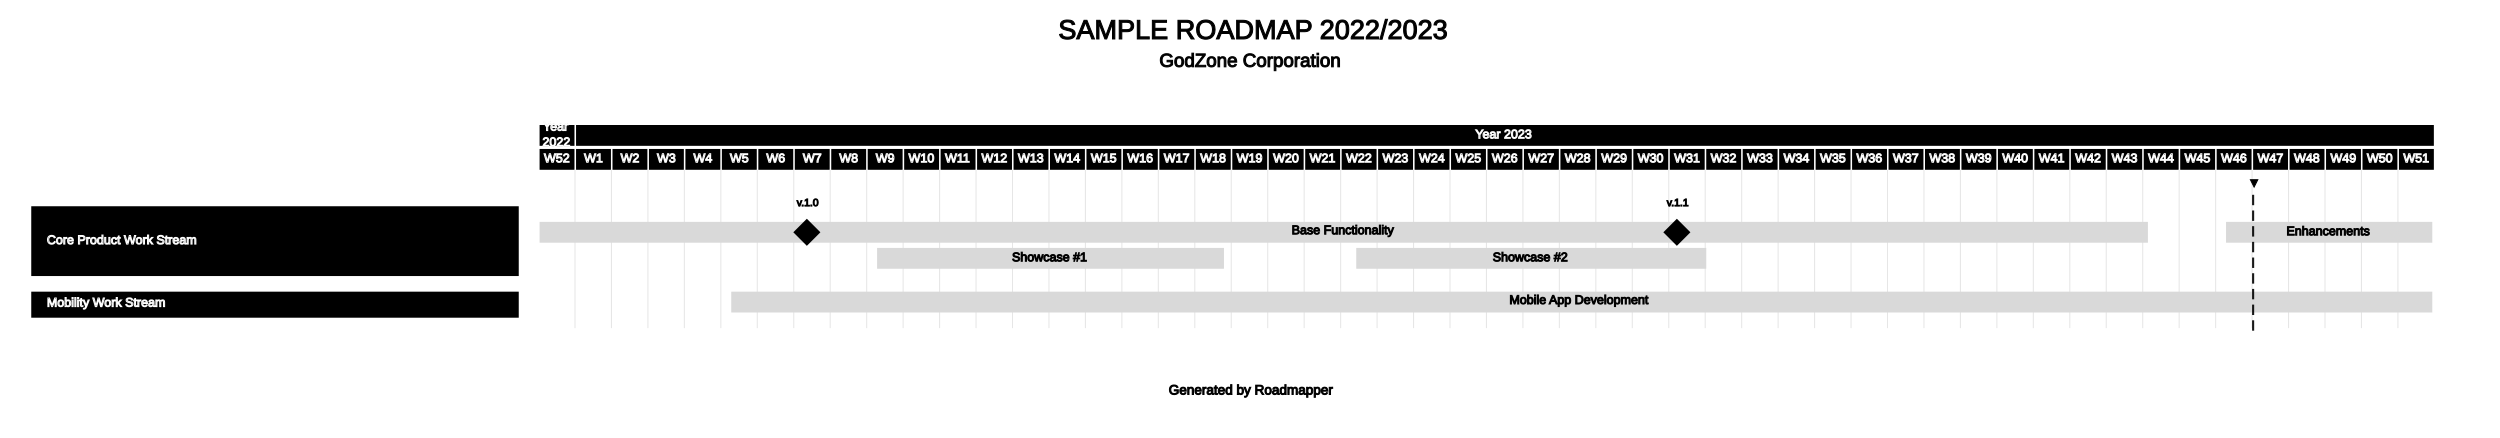
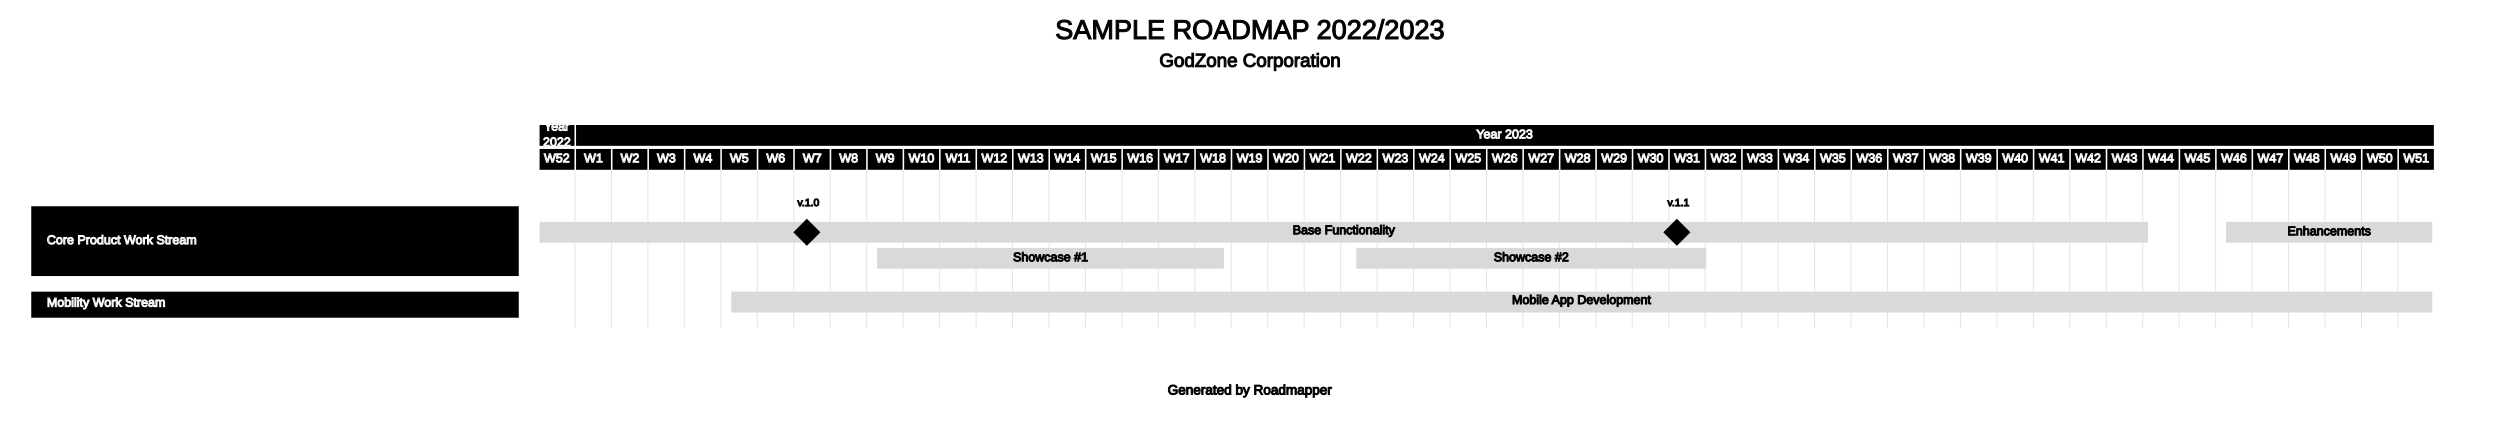
<svg xmlns="http://www.w3.org/2000/svg" width="2400" height="420" viewBox="0 0 2400 420">
  <defs>
</defs>
  <rect x="0" y="0" width="2400" height="1000" fill="#FFFFFF" />
-   <text x="1016.0" y="30" font-size="26" text-anchor="start" dominant-baseline="middle" font-family="Arial" stroke="#000000">SAMPLE ROADMAP 2022/2023</text>
+   <text x="1013.0" y="30" font-size="26" text-anchor="start" dominant-baseline="middle" font-family="Arial" stroke="#000000">SAMPLE ROADMAP 2022/2023</text>
  <text x="1113.0" y="59" font-size="18" text-anchor="start" dominant-baseline="middle" font-family="Arial" stroke="#000000">GodZone Corporation</text>
  <rect x="518.0" y="120" width="33.5" height="20" fill="#000000" />
-   <text x="521.25" y="117.0" font-size="12" stroke="#FFFFFF" text-anchor="start" dominant-baseline="hanging" font-family="Arial">Year</text>
-   <text x="520.75" y="132.0" font-size="12" stroke="#FFFFFF" text-anchor="start" dominant-baseline="hanging" font-family="Arial">2022</text>
+   <text x="522.25" y="117.0" font-size="12" stroke="#FFFFFF" text-anchor="start" dominant-baseline="hanging" font-family="Arial">Year</text>
+   <text x="521.25" y="132.0" font-size="12" stroke="#FFFFFF" text-anchor="start" dominant-baseline="hanging" font-family="Arial">2022</text>
  <rect x="553.0" y="120" width="1783.5" height="20" fill="#000000" />
-   <text x="1416.25" y="124.5" font-size="12" stroke="#FFFFFF" text-anchor="start" dominant-baseline="hanging" font-family="Arial">Year 2023</text>
+   <text x="1417.25" y="124.5" font-size="12" stroke="#FFFFFF" text-anchor="start" dominant-baseline="hanging" font-family="Arial">Year 2023</text>
  <rect x="518.0" y="143" width="33.5" height="20" fill="#000000" />
  <text x="522.25" y="147.5" font-size="12" stroke="#FFFFFF" text-anchor="start" dominant-baseline="hanging" font-family="Arial">W52</text>
  <rect x="553.0" y="143" width="33.5" height="20" fill="#000000" />
  <text x="560.75" y="147.5" font-size="12" stroke="#FFFFFF" text-anchor="start" dominant-baseline="hanging" font-family="Arial">W1</text>
  <rect x="588.0" y="143" width="33.5" height="20" fill="#000000" />
  <text x="595.75" y="147.5" font-size="12" stroke="#FFFFFF" text-anchor="start" dominant-baseline="hanging" font-family="Arial">W2</text>
  <rect x="623.0" y="143" width="33.5" height="20" fill="#000000" />
  <text x="630.75" y="147.5" font-size="12" stroke="#FFFFFF" text-anchor="start" dominant-baseline="hanging" font-family="Arial">W3</text>
  <rect x="658.0" y="143" width="33.5" height="20" fill="#000000" />
  <text x="665.75" y="147.5" font-size="12" stroke="#FFFFFF" text-anchor="start" dominant-baseline="hanging" font-family="Arial">W4</text>
  <rect x="693.0" y="143" width="33.5" height="20" fill="#000000" />
  <text x="700.75" y="147.5" font-size="12" stroke="#FFFFFF" text-anchor="start" dominant-baseline="hanging" font-family="Arial">W5</text>
  <rect x="728.0" y="143" width="33.5" height="20" fill="#000000" />
  <text x="735.75" y="147.5" font-size="12" stroke="#FFFFFF" text-anchor="start" dominant-baseline="hanging" font-family="Arial">W6</text>
  <rect x="763.0" y="143" width="33.5" height="20" fill="#000000" />
  <text x="770.75" y="147.5" font-size="12" stroke="#FFFFFF" text-anchor="start" dominant-baseline="hanging" font-family="Arial">W7</text>
  <rect x="798.0" y="143" width="33.5" height="20" fill="#000000" />
  <text x="805.75" y="147.5" font-size="12" stroke="#FFFFFF" text-anchor="start" dominant-baseline="hanging" font-family="Arial">W8</text>
  <rect x="833.0" y="143" width="33.5" height="20" fill="#000000" />
  <text x="840.75" y="147.5" font-size="12" stroke="#FFFFFF" text-anchor="start" dominant-baseline="hanging" font-family="Arial">W9</text>
  <rect x="868.0" y="143" width="33.5" height="20" fill="#000000" />
  <text x="872.25" y="147.5" font-size="12" stroke="#FFFFFF" text-anchor="start" dominant-baseline="hanging" font-family="Arial">W10</text>
  <rect x="903.0" y="143" width="33.5" height="20" fill="#000000" />
-   <text x="907.25" y="147.5" font-size="12" stroke="#FFFFFF" text-anchor="start" dominant-baseline="hanging" font-family="Arial">W11</text>
+   <text x="907.75" y="147.5" font-size="12" stroke="#FFFFFF" text-anchor="start" dominant-baseline="hanging" font-family="Arial">W11</text>
  <rect x="938.0" y="143" width="33.5" height="20" fill="#000000" />
  <text x="942.25" y="147.5" font-size="12" stroke="#FFFFFF" text-anchor="start" dominant-baseline="hanging" font-family="Arial">W12</text>
  <rect x="973.0" y="143" width="33.5" height="20" fill="#000000" />
  <text x="977.25" y="147.5" font-size="12" stroke="#FFFFFF" text-anchor="start" dominant-baseline="hanging" font-family="Arial">W13</text>
  <rect x="1008.0" y="143" width="33.5" height="20" fill="#000000" />
  <text x="1012.25" y="147.5" font-size="12" stroke="#FFFFFF" text-anchor="start" dominant-baseline="hanging" font-family="Arial">W14</text>
  <rect x="1043.0" y="143" width="33.5" height="20" fill="#000000" />
  <text x="1047.25" y="147.5" font-size="12" stroke="#FFFFFF" text-anchor="start" dominant-baseline="hanging" font-family="Arial">W15</text>
  <rect x="1078.0" y="143" width="33.5" height="20" fill="#000000" />
  <text x="1082.25" y="147.5" font-size="12" stroke="#FFFFFF" text-anchor="start" dominant-baseline="hanging" font-family="Arial">W16</text>
  <rect x="1113.0" y="143" width="33.5" height="20" fill="#000000" />
  <text x="1117.25" y="147.5" font-size="12" stroke="#FFFFFF" text-anchor="start" dominant-baseline="hanging" font-family="Arial">W17</text>
  <rect x="1148.0" y="143" width="33.5" height="20" fill="#000000" />
  <text x="1152.25" y="147.5" font-size="12" stroke="#FFFFFF" text-anchor="start" dominant-baseline="hanging" font-family="Arial">W18</text>
  <rect x="1183.0" y="143" width="33.5" height="20" fill="#000000" />
  <text x="1187.25" y="147.5" font-size="12" stroke="#FFFFFF" text-anchor="start" dominant-baseline="hanging" font-family="Arial">W19</text>
  <rect x="1218.0" y="143" width="33.5" height="20" fill="#000000" />
  <text x="1222.25" y="147.5" font-size="12" stroke="#FFFFFF" text-anchor="start" dominant-baseline="hanging" font-family="Arial">W20</text>
  <rect x="1253.0" y="143" width="33.5" height="20" fill="#000000" />
  <text x="1257.25" y="147.5" font-size="12" stroke="#FFFFFF" text-anchor="start" dominant-baseline="hanging" font-family="Arial">W21</text>
  <rect x="1288.0" y="143" width="33.5" height="20" fill="#000000" />
  <text x="1292.25" y="147.5" font-size="12" stroke="#FFFFFF" text-anchor="start" dominant-baseline="hanging" font-family="Arial">W22</text>
  <rect x="1323.0" y="143" width="33.5" height="20" fill="#000000" />
  <text x="1327.25" y="147.5" font-size="12" stroke="#FFFFFF" text-anchor="start" dominant-baseline="hanging" font-family="Arial">W23</text>
  <rect x="1358.0" y="143" width="33.5" height="20" fill="#000000" />
  <text x="1362.25" y="147.5" font-size="12" stroke="#FFFFFF" text-anchor="start" dominant-baseline="hanging" font-family="Arial">W24</text>
  <rect x="1393.0" y="143" width="33.5" height="20" fill="#000000" />
  <text x="1397.25" y="147.5" font-size="12" stroke="#FFFFFF" text-anchor="start" dominant-baseline="hanging" font-family="Arial">W25</text>
  <rect x="1428.0" y="143" width="33.5" height="20" fill="#000000" />
  <text x="1432.25" y="147.5" font-size="12" stroke="#FFFFFF" text-anchor="start" dominant-baseline="hanging" font-family="Arial">W26</text>
  <rect x="1463.0" y="143" width="33.5" height="20" fill="#000000" />
  <text x="1467.25" y="147.5" font-size="12" stroke="#FFFFFF" text-anchor="start" dominant-baseline="hanging" font-family="Arial">W27</text>
  <rect x="1498.0" y="143" width="33.5" height="20" fill="#000000" />
  <text x="1502.25" y="147.5" font-size="12" stroke="#FFFFFF" text-anchor="start" dominant-baseline="hanging" font-family="Arial">W28</text>
  <rect x="1533.0" y="143" width="33.5" height="20" fill="#000000" />
  <text x="1537.25" y="147.5" font-size="12" stroke="#FFFFFF" text-anchor="start" dominant-baseline="hanging" font-family="Arial">W29</text>
  <rect x="1568.0" y="143" width="33.5" height="20" fill="#000000" />
  <text x="1572.25" y="147.5" font-size="12" stroke="#FFFFFF" text-anchor="start" dominant-baseline="hanging" font-family="Arial">W30</text>
  <rect x="1603.0" y="143" width="33.5" height="20" fill="#000000" />
  <text x="1607.25" y="147.5" font-size="12" stroke="#FFFFFF" text-anchor="start" dominant-baseline="hanging" font-family="Arial">W31</text>
  <rect x="1638.0" y="143" width="33.5" height="20" fill="#000000" />
  <text x="1642.25" y="147.5" font-size="12" stroke="#FFFFFF" text-anchor="start" dominant-baseline="hanging" font-family="Arial">W32</text>
  <rect x="1673.0" y="143" width="33.5" height="20" fill="#000000" />
  <text x="1677.25" y="147.5" font-size="12" stroke="#FFFFFF" text-anchor="start" dominant-baseline="hanging" font-family="Arial">W33</text>
  <rect x="1708.0" y="143" width="33.5" height="20" fill="#000000" />
  <text x="1712.25" y="147.5" font-size="12" stroke="#FFFFFF" text-anchor="start" dominant-baseline="hanging" font-family="Arial">W34</text>
  <rect x="1743.0" y="143" width="33.5" height="20" fill="#000000" />
  <text x="1747.25" y="147.5" font-size="12" stroke="#FFFFFF" text-anchor="start" dominant-baseline="hanging" font-family="Arial">W35</text>
  <rect x="1778.0" y="143" width="33.5" height="20" fill="#000000" />
  <text x="1782.25" y="147.5" font-size="12" stroke="#FFFFFF" text-anchor="start" dominant-baseline="hanging" font-family="Arial">W36</text>
  <rect x="1813.0" y="143" width="33.5" height="20" fill="#000000" />
  <text x="1817.25" y="147.5" font-size="12" stroke="#FFFFFF" text-anchor="start" dominant-baseline="hanging" font-family="Arial">W37</text>
  <rect x="1848.0" y="143" width="33.5" height="20" fill="#000000" />
  <text x="1852.25" y="147.5" font-size="12" stroke="#FFFFFF" text-anchor="start" dominant-baseline="hanging" font-family="Arial">W38</text>
  <rect x="1883.0" y="143" width="33.5" height="20" fill="#000000" />
  <text x="1887.25" y="147.5" font-size="12" stroke="#FFFFFF" text-anchor="start" dominant-baseline="hanging" font-family="Arial">W39</text>
  <rect x="1918.0" y="143" width="33.5" height="20" fill="#000000" />
  <text x="1922.25" y="147.5" font-size="12" stroke="#FFFFFF" text-anchor="start" dominant-baseline="hanging" font-family="Arial">W40</text>
  <rect x="1953.0" y="143" width="33.5" height="20" fill="#000000" />
  <text x="1957.25" y="147.5" font-size="12" stroke="#FFFFFF" text-anchor="start" dominant-baseline="hanging" font-family="Arial">W41</text>
  <rect x="1988.0" y="143" width="33.5" height="20" fill="#000000" />
  <text x="1992.25" y="147.5" font-size="12" stroke="#FFFFFF" text-anchor="start" dominant-baseline="hanging" font-family="Arial">W42</text>
  <rect x="2023.0" y="143" width="33.5" height="20" fill="#000000" />
  <text x="2027.25" y="147.5" font-size="12" stroke="#FFFFFF" text-anchor="start" dominant-baseline="hanging" font-family="Arial">W43</text>
  <rect x="2058.0" y="143" width="33.5" height="20" fill="#000000" />
  <text x="2062.25" y="147.5" font-size="12" stroke="#FFFFFF" text-anchor="start" dominant-baseline="hanging" font-family="Arial">W44</text>
  <rect x="2093.0" y="143" width="33.5" height="20" fill="#000000" />
  <text x="2097.25" y="147.5" font-size="12" stroke="#FFFFFF" text-anchor="start" dominant-baseline="hanging" font-family="Arial">W45</text>
  <rect x="2128.0" y="143" width="33.5" height="20" fill="#000000" />
  <text x="2132.25" y="147.5" font-size="12" stroke="#FFFFFF" text-anchor="start" dominant-baseline="hanging" font-family="Arial">W46</text>
  <rect x="2163.0" y="143" width="33.5" height="20" fill="#000000" />
  <text x="2167.25" y="147.5" font-size="12" stroke="#FFFFFF" text-anchor="start" dominant-baseline="hanging" font-family="Arial">W47</text>
  <rect x="2198.0" y="143" width="33.5" height="20" fill="#000000" />
  <text x="2202.25" y="147.5" font-size="12" stroke="#FFFFFF" text-anchor="start" dominant-baseline="hanging" font-family="Arial">W48</text>
  <rect x="2233.0" y="143" width="33.5" height="20" fill="#000000" />
  <text x="2237.25" y="147.5" font-size="12" stroke="#FFFFFF" text-anchor="start" dominant-baseline="hanging" font-family="Arial">W49</text>
  <rect x="2268.0" y="143" width="33.5" height="20" fill="#000000" />
  <text x="2272.25" y="147.5" font-size="12" stroke="#FFFFFF" text-anchor="start" dominant-baseline="hanging" font-family="Arial">W50</text>
  <rect x="2303.0" y="143" width="33.5" height="20" fill="#000000" />
  <text x="2307.25" y="147.5" font-size="12" stroke="#FFFFFF" text-anchor="start" dominant-baseline="hanging" font-family="Arial">W51</text>
  <path d="M552.0,163 L552.0,315" stroke="#e6e6e6" stroke-opacity="50" stroke-width="1" />
  <path d="M587.0,163 L587.0,315" stroke="#e6e6e6" stroke-opacity="50" stroke-width="1" />
  <path d="M622.0,163 L622.0,315" stroke="#e6e6e6" stroke-opacity="50" stroke-width="1" />
  <path d="M657.0,163 L657.0,315" stroke="#e6e6e6" stroke-opacity="50" stroke-width="1" />
  <path d="M692.0,163 L692.0,315" stroke="#e6e6e6" stroke-opacity="50" stroke-width="1" />
  <path d="M727.0,163 L727.0,315" stroke="#e6e6e6" stroke-opacity="50" stroke-width="1" />
  <path d="M762.0,163 L762.0,315" stroke="#e6e6e6" stroke-opacity="50" stroke-width="1" />
  <path d="M797.0,163 L797.0,315" stroke="#e6e6e6" stroke-opacity="50" stroke-width="1" />
  <path d="M832.0,163 L832.0,315" stroke="#e6e6e6" stroke-opacity="50" stroke-width="1" />
  <path d="M867.0,163 L867.0,315" stroke="#e6e6e6" stroke-opacity="50" stroke-width="1" />
  <path d="M902.0,163 L902.0,315" stroke="#e6e6e6" stroke-opacity="50" stroke-width="1" />
  <path d="M937.0,163 L937.0,315" stroke="#e6e6e6" stroke-opacity="50" stroke-width="1" />
  <path d="M972.0,163 L972.0,315" stroke="#e6e6e6" stroke-opacity="50" stroke-width="1" />
  <path d="M1007.0,163 L1007.0,315" stroke="#e6e6e6" stroke-opacity="50" stroke-width="1" />
  <path d="M1042.0,163 L1042.0,315" stroke="#e6e6e6" stroke-opacity="50" stroke-width="1" />
  <path d="M1077.0,163 L1077.0,315" stroke="#e6e6e6" stroke-opacity="50" stroke-width="1" />
  <path d="M1112.0,163 L1112.0,315" stroke="#e6e6e6" stroke-opacity="50" stroke-width="1" />
  <path d="M1147.0,163 L1147.0,315" stroke="#e6e6e6" stroke-opacity="50" stroke-width="1" />
  <path d="M1182.0,163 L1182.0,315" stroke="#e6e6e6" stroke-opacity="50" stroke-width="1" />
  <path d="M1217.0,163 L1217.0,315" stroke="#e6e6e6" stroke-opacity="50" stroke-width="1" />
  <path d="M1252.0,163 L1252.0,315" stroke="#e6e6e6" stroke-opacity="50" stroke-width="1" />
  <path d="M1287.0,163 L1287.0,315" stroke="#e6e6e6" stroke-opacity="50" stroke-width="1" />
  <path d="M1322.0,163 L1322.0,315" stroke="#e6e6e6" stroke-opacity="50" stroke-width="1" />
  <path d="M1357.0,163 L1357.0,315" stroke="#e6e6e6" stroke-opacity="50" stroke-width="1" />
  <path d="M1392.0,163 L1392.0,315" stroke="#e6e6e6" stroke-opacity="50" stroke-width="1" />
  <path d="M1427.0,163 L1427.0,315" stroke="#e6e6e6" stroke-opacity="50" stroke-width="1" />
  <path d="M1462.0,163 L1462.0,315" stroke="#e6e6e6" stroke-opacity="50" stroke-width="1" />
  <path d="M1497.0,163 L1497.0,315" stroke="#e6e6e6" stroke-opacity="50" stroke-width="1" />
  <path d="M1532.0,163 L1532.0,315" stroke="#e6e6e6" stroke-opacity="50" stroke-width="1" />
  <path d="M1567.0,163 L1567.0,315" stroke="#e6e6e6" stroke-opacity="50" stroke-width="1" />
  <path d="M1602.0,163 L1602.0,315" stroke="#e6e6e6" stroke-opacity="50" stroke-width="1" />
  <path d="M1637.0,163 L1637.0,315" stroke="#e6e6e6" stroke-opacity="50" stroke-width="1" />
  <path d="M1672.0,163 L1672.0,315" stroke="#e6e6e6" stroke-opacity="50" stroke-width="1" />
  <path d="M1707.0,163 L1707.0,315" stroke="#e6e6e6" stroke-opacity="50" stroke-width="1" />
  <path d="M1742.0,163 L1742.0,315" stroke="#e6e6e6" stroke-opacity="50" stroke-width="1" />
  <path d="M1777.0,163 L1777.0,315" stroke="#e6e6e6" stroke-opacity="50" stroke-width="1" />
  <path d="M1812.0,163 L1812.0,315" stroke="#e6e6e6" stroke-opacity="50" stroke-width="1" />
  <path d="M1847.0,163 L1847.0,315" stroke="#e6e6e6" stroke-opacity="50" stroke-width="1" />
  <path d="M1882.0,163 L1882.0,315" stroke="#e6e6e6" stroke-opacity="50" stroke-width="1" />
  <path d="M1917.0,163 L1917.0,315" stroke="#e6e6e6" stroke-opacity="50" stroke-width="1" />
  <path d="M1952.0,163 L1952.0,315" stroke="#e6e6e6" stroke-opacity="50" stroke-width="1" />
  <path d="M1987.0,163 L1987.0,315" stroke="#e6e6e6" stroke-opacity="50" stroke-width="1" />
  <path d="M2022.0,163 L2022.0,315" stroke="#e6e6e6" stroke-opacity="50" stroke-width="1" />
  <path d="M2057.0,163 L2057.0,315" stroke="#e6e6e6" stroke-opacity="50" stroke-width="1" />
  <path d="M2092.0,163 L2092.0,315" stroke="#e6e6e6" stroke-opacity="50" stroke-width="1" />
  <path d="M2127.0,163 L2127.0,315" stroke="#e6e6e6" stroke-opacity="50" stroke-width="1" />
  <path d="M2162.0,163 L2162.0,315" stroke="#e6e6e6" stroke-opacity="50" stroke-width="1" />
  <path d="M2197.0,163 L2197.0,315" stroke="#e6e6e6" stroke-opacity="50" stroke-width="1" />
  <path d="M2232.0,163 L2232.0,315" stroke="#e6e6e6" stroke-opacity="50" stroke-width="1" />
  <path d="M2267.0,163 L2267.0,315" stroke="#e6e6e6" stroke-opacity="50" stroke-width="1" />
  <path d="M2302.0,163 L2302.0,315" stroke="#e6e6e6" stroke-opacity="50" stroke-width="1" />
  <rect x="30" y="198" width="468.0" height="67" fill="#000000" />
  <text x="45" y="226.0" font-size="12" stroke="#FFFFFF" text-anchor="start" dominant-baseline="hanging" font-family="Arial">Core Product Work Stream</text>
  <rect x="518" y="213" width="1544" height="20" fill="#D9D9D9" />
-   <text x="1240.0" y="216.5" font-size="12" stroke="#000000" text-anchor="start" dominant-baseline="hanging" font-family="Arial">Base Functionality</text>
  <rect x="2137" y="213" width="198" height="20" fill="#D9D9D9" />
-   <text x="2195.0" y="217.5" font-size="12" stroke="#000000" text-anchor="start" dominant-baseline="hanging" font-family="Arial">Enhancements</text>
+   <text x="2196.0" y="217.5" font-size="12" stroke="#000000" text-anchor="start" dominant-baseline="hanging" font-family="Arial">Enhancements</text>
  <path d="M774.571,210 L787.571,223.0 L774.571,236 L761.571,223.0" fill="#000000" />
-   <text x="764.905" y="195" font-size="10" text-anchor="start" dominant-baseline="middle" font-family="Arial" stroke="#000000">v.1.0</text>
+   <text x="765.571" y="195" font-size="10" text-anchor="start" dominant-baseline="middle" font-family="Arial" stroke="#000000">v.1.0</text>
  <path d="M1609.786,210 L1622.786,223.0 L1609.786,236 L1596.786,223.0" fill="#000000" />
-   <text x="1600.119" y="195" font-size="10" text-anchor="start" dominant-baseline="middle" font-family="Arial" stroke="#000000">v.1.1</text>
+   <text x="1600.786" y="195" font-size="10" text-anchor="start" dominant-baseline="middle" font-family="Arial" stroke="#000000">v.1.1</text>
+   <text x="1241.0" y="216.5" font-size="12" stroke="#000000" text-anchor="start" dominant-baseline="hanging" font-family="Arial">Base Functionality</text>
  <rect x="842" y="238" width="333" height="20" fill="#D9D9D9" />
-   <text x="971.5" y="242.5" font-size="12" stroke="#000000" text-anchor="start" dominant-baseline="hanging" font-family="Arial">Showcase #1</text>
  <rect x="1302" y="238" width="336" height="20" fill="#D9D9D9" />
-   <text x="1433.0" y="242.5" font-size="12" stroke="#000000" text-anchor="start" dominant-baseline="hanging" font-family="Arial">Showcase #2</text>
+   <text x="1434.0" y="242.5" font-size="12" stroke="#000000" text-anchor="start" dominant-baseline="hanging" font-family="Arial">Showcase #2</text>
+   <text x="972.5" y="242.5" font-size="12" stroke="#000000" text-anchor="start" dominant-baseline="hanging" font-family="Arial">Showcase #1</text>
  <rect x="30" y="280" width="468.0" height="25" fill="#000000" />
  <text x="45" y="286.0" font-size="12" stroke="#FFFFFF" text-anchor="start" dominant-baseline="hanging" font-family="Arial">Mobility Work Stream</text>
  <rect x="702" y="280" width="1633" height="20" fill="#D9D9D9" />
-   <text x="1449.0" y="283.5" font-size="12" stroke="#000000" text-anchor="start" dominant-baseline="hanging" font-family="Arial">Mobile App Development</text>
-   <text x="2158.0" y="176" font-size="12" text-anchor="start" dominant-baseline="middle" font-family="Arial" stroke="#000000">▼</text>
-   <path d="M2163.0,187.0 L2163.0,197.0" stroke="#000000" stroke-opacity="0.9" stroke-width="2" />
-   <path d="M2163.0,202.059 L2163.0,212.059" stroke="#000000" stroke-opacity="0.9" stroke-width="2" />
-   <path d="M2163.0,217.118 L2163.0,227.118" stroke="#000000" stroke-opacity="0.9" stroke-width="2" />
-   <path d="M2163.0,232.176 L2163.0,242.176" stroke="#000000" stroke-opacity="0.9" stroke-width="2" />
-   <path d="M2163.0,247.235 L2163.0,257.235" stroke="#000000" stroke-opacity="0.9" stroke-width="2" />
-   <path d="M2163.0,262.294 L2163.0,272.294" stroke="#000000" stroke-opacity="0.9" stroke-width="2" />
-   <path d="M2163.0,277.353 L2163.0,287.353" stroke="#000000" stroke-opacity="0.9" stroke-width="2" />
-   <path d="M2163.0,292.412 L2163.0,302.412" stroke="#000000" stroke-opacity="0.9" stroke-width="2" />
-   <path d="M2163.0,307.471 L2163.0,317.471" stroke="#000000" stroke-opacity="0.9" stroke-width="2" />
-   <text x="1122.0" y="375" font-size="13" text-anchor="start" dominant-baseline="middle" font-family="Arial" stroke="#000000">Generated by Roadmapper</text>
+   <text x="1451.5" y="283.5" font-size="12" stroke="#000000" text-anchor="start" dominant-baseline="hanging" font-family="Arial">Mobile App Development</text>
+   <text x="1121.0" y="375" font-size="13" text-anchor="start" dominant-baseline="middle" font-family="Arial" stroke="#000000">Generated by Roadmapper</text>
</svg>
